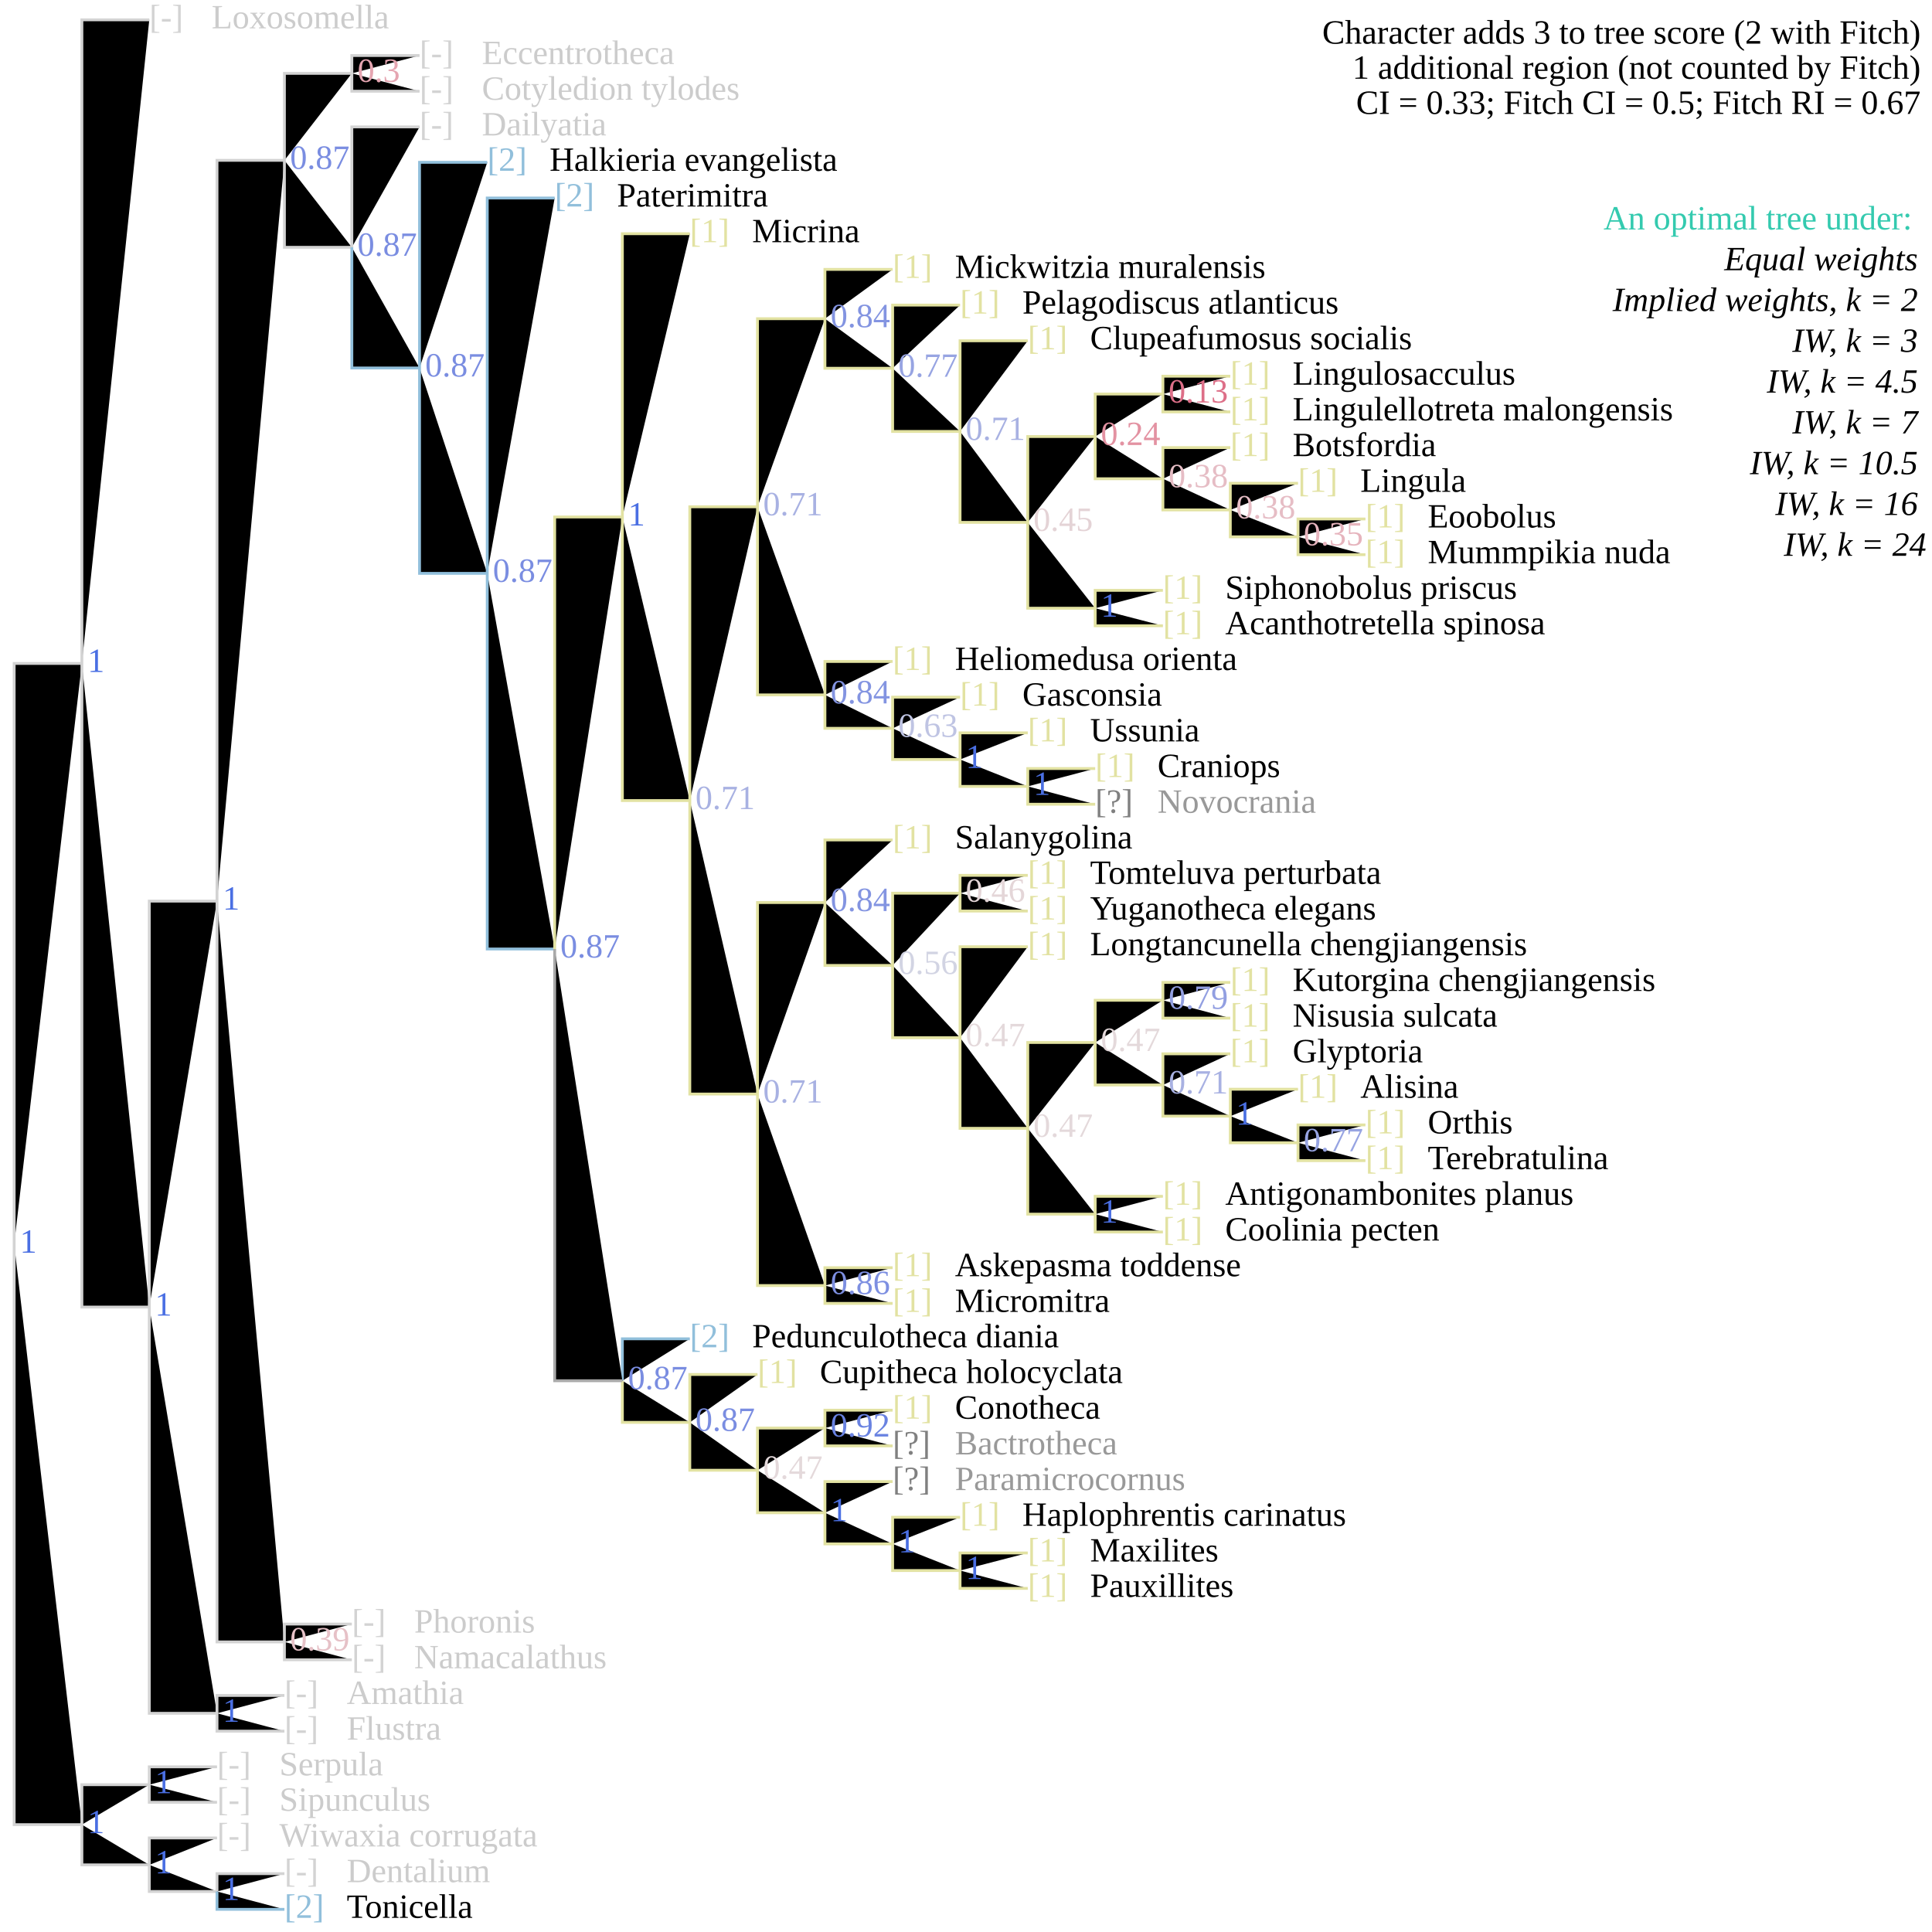
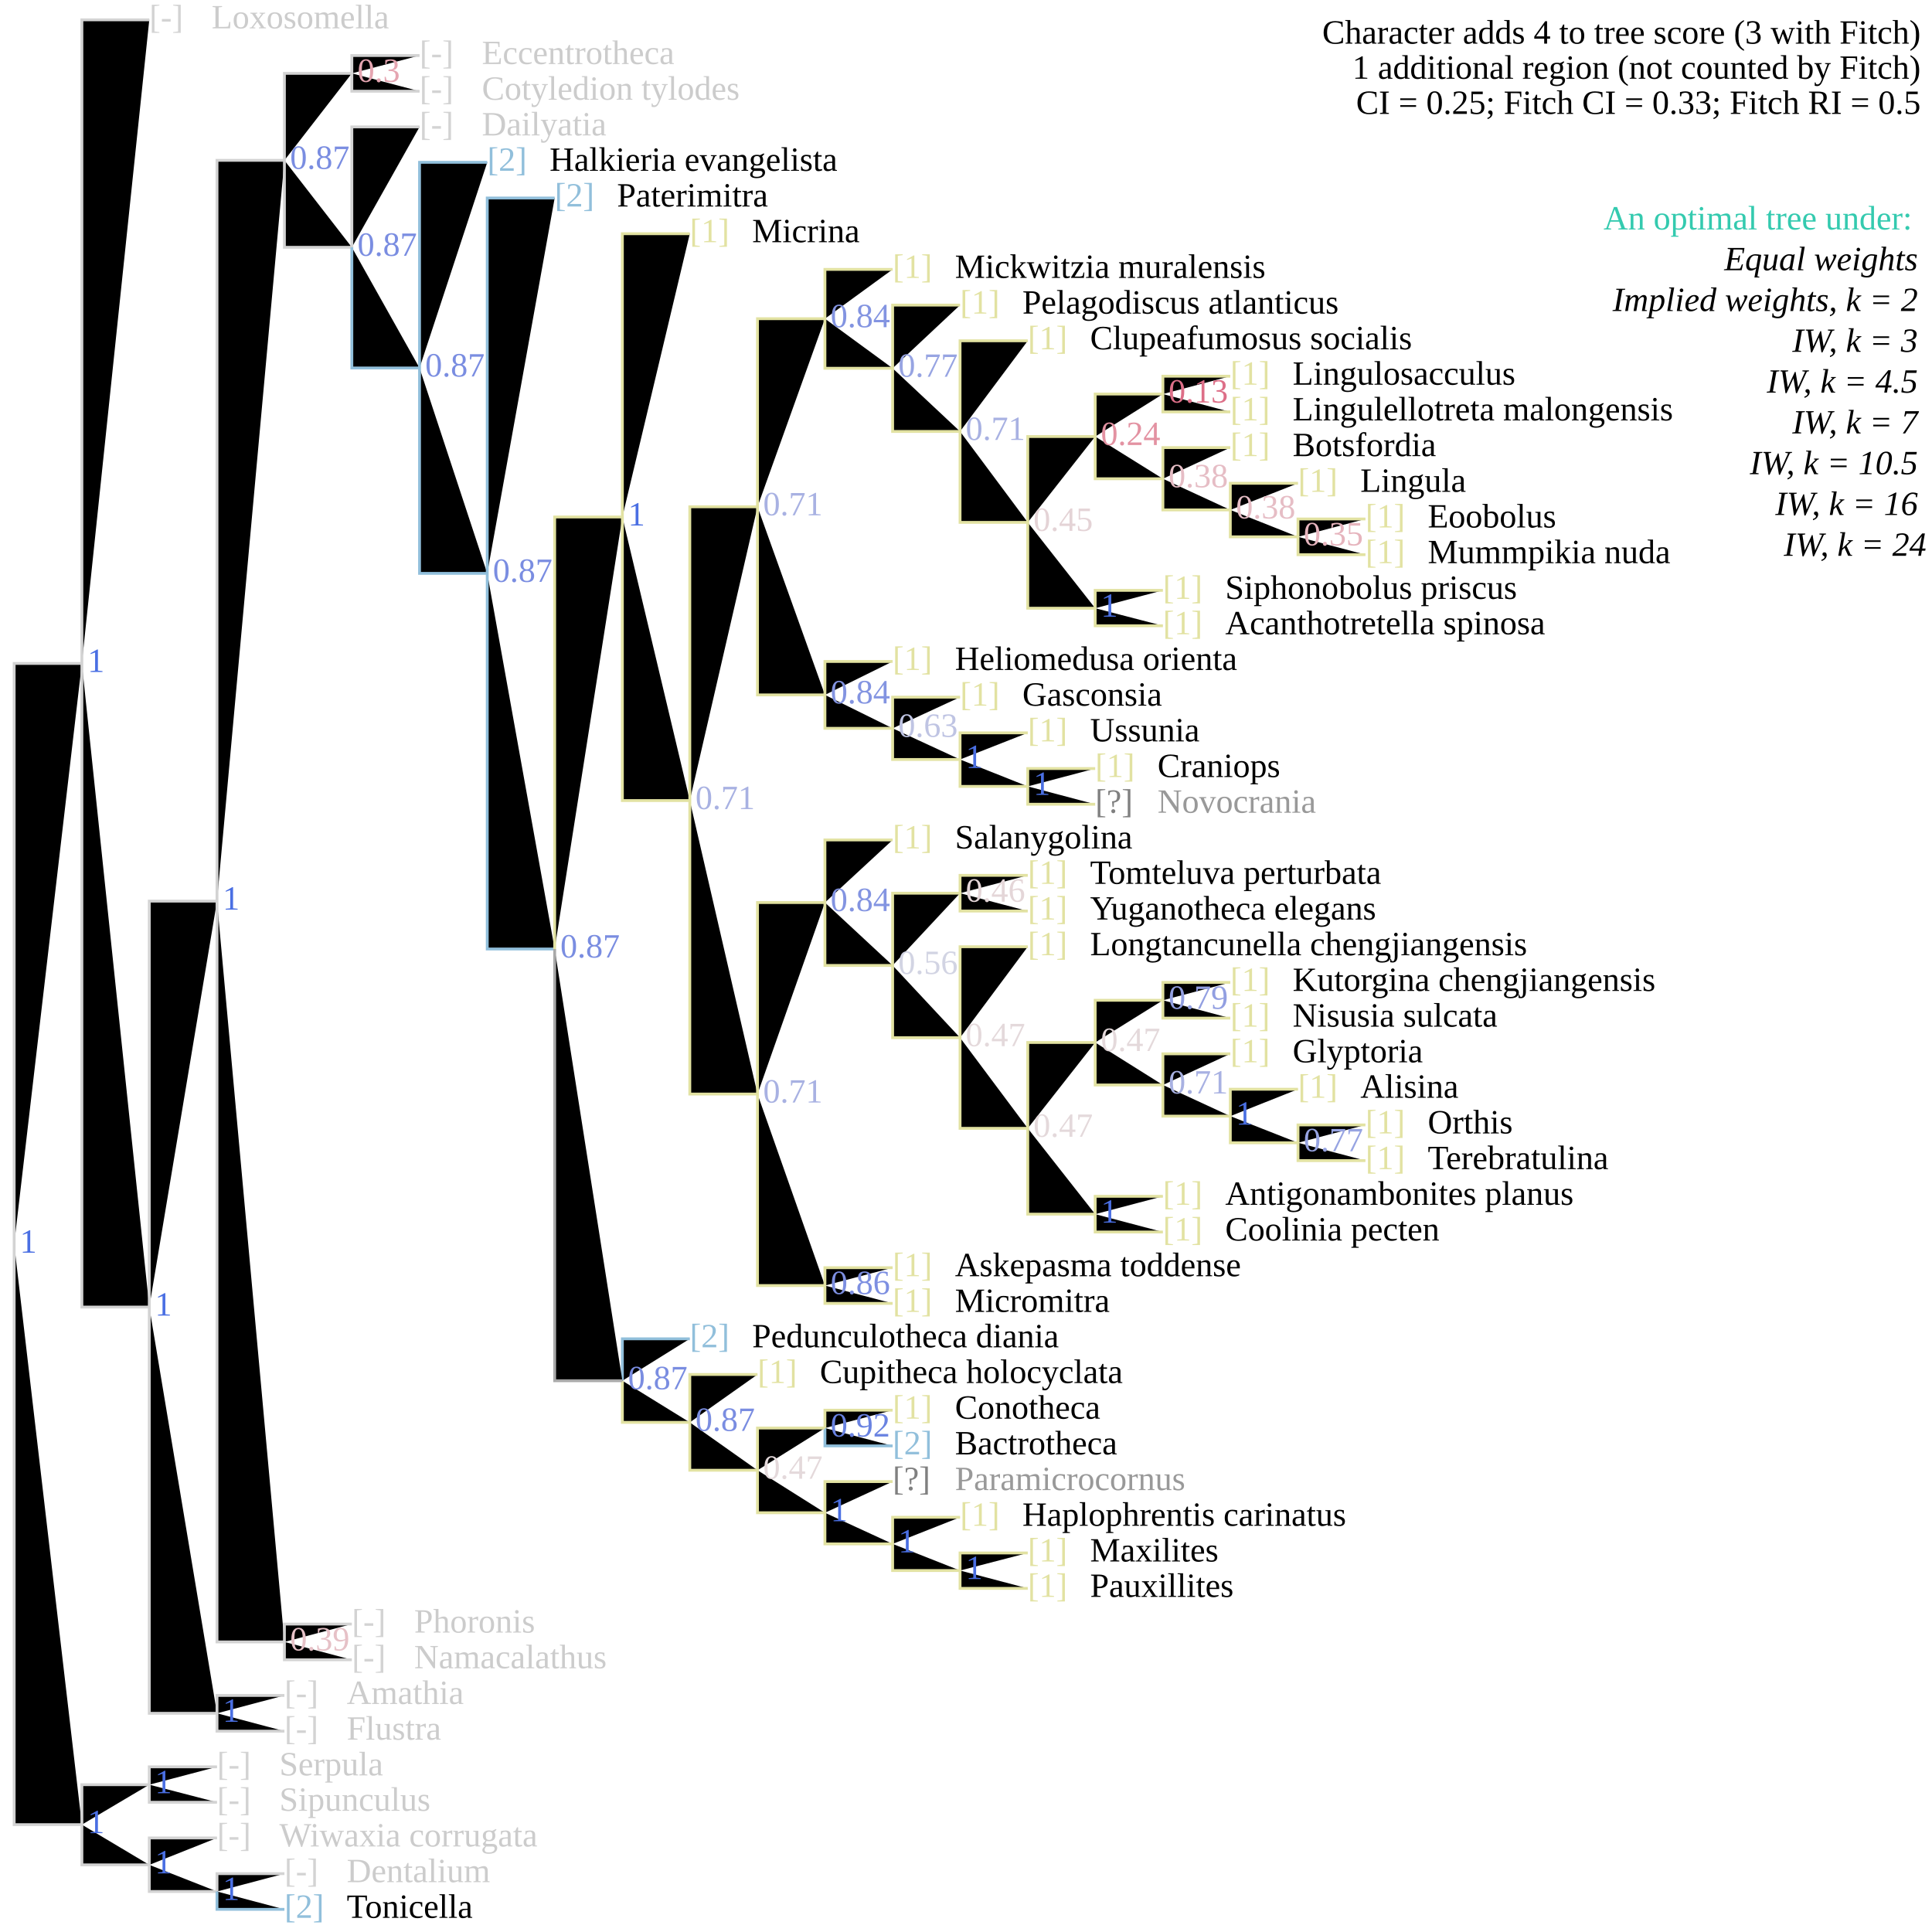
<svg xmlns="http://www.w3.org/2000/svg" version="1.1" width="682" height="682" class="tree" data-char="71">
-   <text x="678" y="15.4" text-anchor="end" class="stepsLabel">Character adds <tspan class="score">3</tspan> to tree score (<tspan class="score fitch">2</tspan> with Fitch)</text>
+   <text x="678" y="15.4" text-anchor="end" class="stepsLabel">Character adds <tspan class="score">4</tspan> to tree score (<tspan class="score fitch">3</tspan> with Fitch)</text>
  <text x="678" y="27.8" text-anchor="end" class="stepsLabel">
    <tspan class="score">1</tspan> additional region (not counted by Fitch)</text>
-   <text x="678" y="40.2" text-anchor="end" class="stepsLabel">CI = 0.33; Fitch CI = 0.5; Fitch RI = 0.67</text>
+   <text x="678" y="40.2" text-anchor="end" class="stepsLabel">CI = 0.25; Fitch CI = 0.33; Fitch RI = 0.5</text>
  <text x="678" y="65" text-anchor="end" class="stepsLabel">
    <tspan dy="16" fill="#34caaf">An optimal tree under:</tspan>
    <tspan x="680" style="font-style:italic" class="thisAn" dy="1.2em">Equal weights</tspan>
    <tspan x="680" style="font-style:italic" class="notThisAn" dy="1.2em">Implied weights, k = 2</tspan>
    <tspan x="680" style="font-style:italic" class="notThisAn" dy="1.2em">IW, k = 3</tspan>
    <tspan x="680" style="font-style:italic" class="notThisAn" dy="1.2em">IW, k = 4.5</tspan>
    <tspan x="680" style="font-style:italic" class="notThisAn" dy="1.2em">IW, k = 7</tspan>
    <tspan x="680" style="font-style:italic" class="notThisAn" dy="1.2em">IW, k = 10.5</tspan>
    <tspan x="680" style="font-style:italic" class="notThisAn" dy="1.2em">IW, k = 16</tspan>
    <tspan x="680" style="font-style:italic" class="notThisAn" dy="1.2em">IW, k = 24</tspan>
  </text>
  <text x="100.4" y="664.4" fill="lightgrey" class="flag">[-]</text>
  <text x="122.4" y="664.4" fill="#ccc" class="taxonLabel">Dentalium</text>
  <text x="100.4" y="677" fill="#91bfdb" class="flag">[2]</text>
  <text x="122.4" y="677" fill="#000" class="taxonLabel">Tonicella</text>
  <text x="76.6" y="651.8" fill="lightgrey" class="flag">[-]</text>
  <text x="98.6" y="651.8" fill="#ccc" class="taxonLabel">Wiwaxia corrugata</text>
  <text x="76.6" y="626.7" fill="lightgrey" class="flag">[-]</text>
  <text x="98.6" y="626.7" fill="#ccc" class="taxonLabel">Serpula</text>
  <text x="76.6" y="639.2" fill="lightgrey" class="flag">[-]</text>
  <text x="98.6" y="639.2" fill="#ccc" class="taxonLabel">Sipunculus</text>
  <text x="100.4" y="601.5" fill="lightgrey" class="flag">[-]</text>
  <text x="122.4" y="601.5" fill="#ccc" class="taxonLabel">Amathia</text>
  <text x="100.4" y="614.1" fill="lightgrey" class="flag">[-]</text>
  <text x="122.4" y="614.1" fill="#ccc" class="taxonLabel">Flustra</text>
  <text x="124.2" y="576.3" fill="lightgrey" class="flag">[-]</text>
  <text x="146.2" y="576.3" fill="#ccc" class="taxonLabel">Phoronis</text>
  <text x="124.2" y="588.9" fill="lightgrey" class="flag">[-]</text>
  <text x="146.2" y="588.9" fill="#ccc" class="taxonLabel">Namacalathus</text>
  <text x="362.8" y="551.2" fill="#e2e2a2" class="flag">[1]</text>
  <text x="384.8" y="551.2" fill="#000" class="taxonLabel">Maxilites</text>
  <text x="362.8" y="563.7" fill="#e2e2a2" class="flag">[1]</text>
  <text x="384.8" y="563.7" fill="#000" class="taxonLabel">Pauxillites</text>
  <text x="338.9" y="538.6" fill="#e2e2a2" class="flag">[1]</text>
  <text x="360.9" y="538.6" fill="#000" class="taxonLabel">Haplophrentis carinatus</text>
  <text x="315.1" y="526" fill="grey" class="flag">[?]</text>
  <text x="337.1" y="526" fill="#999" class="taxonLabel">Paramicrocornus</text>
  <text x="315.1" y="500.8" fill="#e2e2a2" class="flag">[1]</text>
  <text x="337.1" y="500.8" fill="#000" class="taxonLabel">Conotheca</text>
-   <text x="315.1" y="513.4" fill="grey" class="flag">[?]</text>
-   <text x="337.1" y="513.4" fill="#999" class="taxonLabel">Bactrotheca</text>
+   <text x="315.1" y="513.4" fill="#91bfdb" class="flag">[2]</text>
+   <text x="337.1" y="513.4" fill="#000" class="taxonLabel">Bactrotheca</text>
  <text x="267.4" y="488.2" fill="#e2e2a2" class="flag">[1]</text>
  <text x="289.4" y="488.2" fill="#000" class="taxonLabel">Cupitheca holocyclata</text>
  <text x="243.5" y="475.6" fill="#91bfdb" class="flag">[2]</text>
  <text x="265.5" y="475.6" fill="#000" class="taxonLabel">Pedunculotheca diania</text>
  <text x="315.1" y="450.5" fill="#e2e2a2" class="flag">[1]</text>
  <text x="337.1" y="450.5" fill="#000" class="taxonLabel">Askepasma toddense</text>
  <text x="315.1" y="463.1" fill="#e2e2a2" class="flag">[1]</text>
  <text x="337.1" y="463.1" fill="#000" class="taxonLabel">Micromitra</text>
  <text x="410.5" y="425.3" fill="#e2e2a2" class="flag">[1]</text>
  <text x="432.5" y="425.3" fill="#000" class="taxonLabel">Antigonambonites planus</text>
  <text x="410.5" y="437.9" fill="#e2e2a2" class="flag">[1]</text>
  <text x="432.5" y="437.9" fill="#000" class="taxonLabel">Coolinia pecten</text>
  <text x="482" y="400.1" fill="#e2e2a2" class="flag">[1]</text>
  <text x="504" y="400.1" fill="#000" class="taxonLabel">Orthis</text>
  <text x="482" y="412.7" fill="#e2e2a2" class="flag">[1]</text>
  <text x="504" y="412.7" fill="#000" class="taxonLabel">Terebratulina</text>
  <text x="458.2" y="387.5" fill="#e2e2a2" class="flag">[1]</text>
  <text x="480.2" y="387.5" fill="#000" class="taxonLabel">Alisina</text>
  <text x="434.3" y="375" fill="#e2e2a2" class="flag">[1]</text>
  <text x="456.3" y="375" fill="#000" class="taxonLabel">Glyptoria</text>
  <text x="434.3" y="349.8" fill="#e2e2a2" class="flag">[1]</text>
  <text x="456.3" y="349.8" fill="#000" class="taxonLabel">Kutorgina chengjiangensis</text>
  <text x="434.3" y="362.4" fill="#e2e2a2" class="flag">[1]</text>
  <text x="456.3" y="362.4" fill="#000" class="taxonLabel">Nisusia sulcata</text>
  <text x="362.8" y="337.2" fill="#e2e2a2" class="flag">[1]</text>
  <text x="384.8" y="337.2" fill="#000" class="taxonLabel">Longtancunella chengjiangensis</text>
  <text x="362.8" y="312" fill="#e2e2a2" class="flag">[1]</text>
  <text x="384.8" y="312" fill="#000" class="taxonLabel">Tomteluva perturbata</text>
  <text x="362.8" y="324.6" fill="#e2e2a2" class="flag">[1]</text>
  <text x="384.8" y="324.6" fill="#000" class="taxonLabel">Yuganotheca elegans</text>
  <text x="315.1" y="299.5" fill="#e2e2a2" class="flag">[1]</text>
  <text x="337.1" y="299.5" fill="#000" class="taxonLabel">Salanygolina</text>
  <text x="386.6" y="274.3" fill="#e2e2a2" class="flag">[1]</text>
  <text x="408.6" y="274.3" fill="#000" class="taxonLabel">Craniops</text>
  <text x="386.6" y="286.9" fill="grey" class="flag">[?]</text>
  <text x="408.6" y="286.9" fill="#999" class="taxonLabel">Novocrania</text>
  <text x="362.8" y="261.7" fill="#e2e2a2" class="flag">[1]</text>
  <text x="384.8" y="261.7" fill="#000" class="taxonLabel">Ussunia</text>
  <text x="338.9" y="249.1" fill="#e2e2a2" class="flag">[1]</text>
  <text x="360.9" y="249.1" fill="#000" class="taxonLabel">Gasconsia</text>
  <text x="315.1" y="236.5" fill="#e2e2a2" class="flag">[1]</text>
  <text x="337.1" y="236.5" fill="#000" class="taxonLabel">Heliomedusa orienta</text>
  <text x="410.5" y="211.4" fill="#e2e2a2" class="flag">[1]</text>
  <text x="432.5" y="211.4" fill="#000" class="taxonLabel">Siphonobolus priscus</text>
  <text x="410.5" y="223.9" fill="#e2e2a2" class="flag">[1]</text>
  <text x="432.5" y="223.9" fill="#000" class="taxonLabel">Acanthotretella spinosa</text>
  <text x="482" y="186.2" fill="#e2e2a2" class="flag">[1]</text>
  <text x="504" y="186.2" fill="#000" class="taxonLabel">Eoobolus</text>
  <text x="482" y="198.8" fill="#e2e2a2" class="flag">[1]</text>
  <text x="504" y="198.8" fill="#000" class="taxonLabel">Mummpikia nuda</text>
  <text x="458.2" y="173.6" fill="#e2e2a2" class="flag">[1]</text>
  <text x="480.2" y="173.6" fill="#000" class="taxonLabel">Lingula</text>
  <text x="434.3" y="161" fill="#e2e2a2" class="flag">[1]</text>
  <text x="456.3" y="161" fill="#000" class="taxonLabel">Botsfordia</text>
  <text x="434.3" y="135.8" fill="#e2e2a2" class="flag">[1]</text>
  <text x="456.3" y="135.8" fill="#000" class="taxonLabel">Lingulosacculus</text>
  <text x="434.3" y="148.4" fill="#e2e2a2" class="flag">[1]</text>
  <text x="456.3" y="148.4" fill="#000" class="taxonLabel">Lingulellotreta malongensis</text>
  <text x="362.8" y="123.3" fill="#e2e2a2" class="flag">[1]</text>
  <text x="384.8" y="123.3" fill="#000" class="taxonLabel">Clupeafumosus socialis</text>
  <text x="338.9" y="110.7" fill="#e2e2a2" class="flag">[1]</text>
  <text x="360.9" y="110.7" fill="#000" class="taxonLabel">Pelagodiscus atlanticus</text>
  <text x="315.1" y="98.1" fill="#e2e2a2" class="flag">[1]</text>
  <text x="337.1" y="98.1" fill="#000" class="taxonLabel">Mickwitzia muralensis</text>
  <text x="243.5" y="85.5" fill="#e2e2a2" class="flag">[1]</text>
  <text x="265.5" y="85.5" fill="#000" class="taxonLabel">Micrina</text>
  <text x="195.8" y="72.9" fill="#91bfdb" class="flag">[2]</text>
  <text x="217.8" y="72.9" fill="#000" class="taxonLabel">Paterimitra</text>
  <text x="172" y="60.3" fill="#91bfdb" class="flag">[2]</text>
  <text x="194" y="60.3" fill="#000" class="taxonLabel">Halkieria evangelista</text>
  <text x="148.1" y="47.8" fill="lightgrey" class="flag">[-]</text>
  <text x="170.1" y="47.8" fill="#ccc" class="taxonLabel">Dailyatia</text>
  <text x="148.1" y="22.6" fill="lightgrey" class="flag">[-]</text>
  <text x="170.1" y="22.6" fill="#ccc" class="taxonLabel">Eccentrotheca</text>
  <text x="148.1" y="35.2" fill="lightgrey" class="flag">[-]</text>
  <text x="170.1" y="35.2" fill="#ccc" class="taxonLabel">Cotyledion tylodes</text>
  <text x="52.7" y="10" fill="lightgrey" class="flag">[-]</text>
  <text x="74.7" y="10" fill="#ccc" class="taxonLabel">Loxosomella</text>
  <path d="M5,439.2V234.2H28.9M28.9,234.2V7H52.7M28.9,234.2V461.4H52.7M52.7,461.4V318.1H76.6M76.6,318.1V56.6H100.4M100.4,56.6V25.9H124.2M124.2,25.9V19.6H148.1M124.2,25.9V32.2H148.1M100.4,56.6V87.3H124.2M124.2,87.3V44.8H148.1M76.6,318.1V579.6H100.4M100.4,579.6V573.3H124.2M100.4,579.6V585.9H124.2M52.7,461.4V604.8H76.6M76.6,604.8V598.5H100.4M76.6,604.8V611.1H100.4M5,439.2V644.1H28.9M28.9,644.1V630H52.7M52.7,630V623.7H76.6M52.7,630V636.2H76.6M28.9,644.1V658.3H52.7M52.7,658.3V648.8H76.6M52.7,658.3V667.7H76.6M76.6,667.7V661.4H100.4" stroke="lightgrey" class="inapplicable" />
-   <path d="M124.2,87.3V129.9H148.1M148.1,129.9V57.3H172M148.1,129.9V202.4H172M172,202.4V69.9H195.8M172,202.4V335H195.8M219.7,487.4V472.6H243.5M76.6,667.7V674H100.4" stroke="#91bfdb" />
-   <path d="M195.8,335V182.5H219.7M219.7,182.5V82.5H243.5M219.7,182.5V282.6H243.5M243.5,282.6V178.9H267.4M267.4,178.9V112.5H291.2M291.2,112.5V95.1H315.1M291.2,112.5V130H315.1M315.1,130V107.7H338.9M315.1,130V152.3H338.9M338.9,152.3V120.3H362.8M338.9,152.3V184.4H362.8M362.8,184.4V154.1H386.6M386.6,154.1V139.1H410.5M410.5,139.1V132.8H434.3M410.5,139.1V145.4H434.3M386.6,154.1V169H410.5M410.5,169V158H434.3M410.5,169V180H434.3M434.3,180V170.6H458.2M434.3,180V189.5H458.2M458.2,189.5V183.2H482M458.2,189.5V195.8H482M362.8,184.4V214.7H386.6M386.6,214.7V208.4H410.5M386.6,214.7V220.9H410.5M267.4,178.9V245.3H291.2M291.2,245.3V233.5H315.1M291.2,245.3V257.1H315.1M315.1,257.1V246.1H338.9M315.1,257.1V268.1H338.9M338.9,268.1V258.7H362.8M338.9,268.1V277.6H362.8M362.8,277.6V271.3H386.6M362.8,277.6V283.9H386.6M243.5,282.6V386.2H267.4M267.4,386.2V318.6H291.2M291.2,318.6V296.5H315.1M291.2,318.6V340.8H315.1M315.1,340.8V315.3H338.9M338.9,315.3V309H362.8M338.9,315.3V321.6H362.8M315.1,340.8V366.3H338.9M338.9,366.3V334.2H362.8M338.9,366.3V398.3H362.8M362.8,398.3V368H386.6M386.6,368V353.1H410.5M410.5,353.1V346.8H434.3M410.5,353.1V359.4H434.3M386.6,368V383H410.5M410.5,383V372H434.3M410.5,383V394H434.3M434.3,394V384.5H458.2M434.3,394V403.4H458.2M458.2,403.4V397.1H482M458.2,403.4V409.7H482M362.8,398.3V428.6H386.6M386.6,428.6V422.3H410.5M386.6,428.6V434.9H410.5M267.4,386.2V453.8H291.2M291.2,453.8V447.5H315.1M291.2,453.8V460.1H315.1M219.7,487.4V502.1H243.5M243.5,502.1V485.2H267.4M243.5,502.1V519H267.4M267.4,519V504.1H291.2M291.2,504.1V497.8H315.1M291.2,504.1V510.4H315.1M267.4,519V534H291.2M291.2,534V523H315.1M291.2,534V545H315.1M315.1,545V535.6H338.9M315.1,545V554.4H338.9M338.9,554.4V548.2H362.8M338.9,554.4V560.7H362.8" stroke="#e2e2a2" />
+   <path d="M124.2,87.3V129.9H148.1M148.1,129.9V57.3H172M148.1,129.9V202.4H172M172,202.4V69.9H195.8M172,202.4V335H195.8M219.7,487.4V472.6H243.5M291.2,504.1V510.4H315.1M76.6,667.7V674H100.4" stroke="#91bfdb" />
+   <path d="M195.8,335V182.5H219.7M219.7,182.5V82.5H243.5M219.7,182.5V282.6H243.5M243.5,282.6V178.9H267.4M267.4,178.9V112.5H291.2M291.2,112.5V95.1H315.1M291.2,112.5V130H315.1M315.1,130V107.7H338.9M315.1,130V152.3H338.9M338.9,152.3V120.3H362.8M338.9,152.3V184.4H362.8M362.8,184.4V154.1H386.6M386.6,154.1V139.1H410.5M410.5,139.1V132.8H434.3M410.5,139.1V145.4H434.3M386.6,154.1V169H410.5M410.5,169V158H434.3M410.5,169V180H434.3M434.3,180V170.6H458.2M434.3,180V189.5H458.2M458.2,189.5V183.2H482M458.2,189.5V195.8H482M362.8,184.4V214.7H386.6M386.6,214.7V208.4H410.5M386.6,214.7V220.9H410.5M267.4,178.9V245.3H291.2M291.2,245.3V233.5H315.1M291.2,245.3V257.1H315.1M315.1,257.1V246.1H338.9M315.1,257.1V268.1H338.9M338.9,268.1V258.7H362.8M338.9,268.1V277.6H362.8M362.8,277.6V271.3H386.6M362.8,277.6V283.9H386.6M243.5,282.6V386.2H267.4M267.4,386.2V318.6H291.2M291.2,318.6V296.5H315.1M291.2,318.6V340.8H315.1M315.1,340.8V315.3H338.9M338.9,315.3V309H362.8M338.9,315.3V321.6H362.8M315.1,340.8V366.3H338.9M338.9,366.3V334.2H362.8M338.9,366.3V398.3H362.8M362.8,398.3V368H386.6M386.6,368V353.1H410.5M410.5,353.1V346.8H434.3M410.5,353.1V359.4H434.3M386.6,368V383H410.5M410.5,383V372H434.3M410.5,383V394H434.3M434.3,394V384.5H458.2M434.3,394V403.4H458.2M458.2,403.4V397.1H482M458.2,403.4V409.7H482M362.8,398.3V428.6H386.6M386.6,428.6V422.3H410.5M386.6,428.6V434.9H410.5M267.4,386.2V453.8H291.2M291.2,453.8V447.5H315.1M291.2,453.8V460.1H315.1M219.7,487.4V502.1H243.5M243.5,502.1V485.2H267.4M243.5,502.1V519H267.4M267.4,519V504.1H291.2M291.2,504.1V497.8H315.1M267.4,519V534H291.2M291.2,534V523H315.1M291.2,534V545H315.1M315.1,545V535.6H338.9M315.1,545V554.4H338.9M338.9,554.4V548.2H362.8M338.9,554.4V560.7H362.8" stroke="#e2e2a2" />
  <path d="M195.8,335V487.4H219.7" stroke="darkgrey" />
  <text x="7" y="442.2" class="node" fill="#4A6FE3">1</text>
  <text x="30.9" y="237.2" class="node" fill="#4A6FE3">1</text>
  <text x="54.7" y="464.4" class="node" fill="#4A6FE3">1</text>
  <text x="78.6" y="321.1" class="node" fill="#4A6FE3">1</text>
  <text x="102.4" y="59.6" class="node" fill="#7A8DE1">0.87</text>
  <text x="126.2" y="28.9" class="node" fill="#E5A5B1">0.3</text>
  <text x="126.2" y="90.3" class="node" fill="#7A8DE1">0.87</text>
  <text x="150.1" y="132.9" class="node" fill="#7A8DE1">0.87</text>
  <text x="174" y="205.4" class="node" fill="#7A8DE1">0.87</text>
  <text x="197.8" y="338" class="node" fill="#7A8DE1">0.87</text>
  <text x="221.7" y="185.5" class="node" fill="#4A6FE3">1</text>
  <text x="245.5" y="285.6" class="node" fill="#A8B1E2">0.71</text>
  <text x="269.4" y="181.9" class="node" fill="#A8B1E2">0.71</text>
  <text x="293.2" y="115.5" class="node" fill="#8394E1">0.84</text>
  <text x="317.1" y="133" class="node" fill="#97A4E2">0.77</text>
  <text x="340.9" y="155.3" class="node" fill="#A8B1E2">0.71</text>
  <text x="364.8" y="187.4" class="node" fill="#E4D3D6">0.45</text>
  <text x="388.6" y="157.1" class="node" fill="#E392A2">0.24</text>
  <text x="412.5" y="142.1" class="node" fill="#DD6F88">0.13</text>
  <text x="412.5" y="172" class="node" fill="#E6BDC5">0.38</text>
  <text x="436.3" y="183" class="node" fill="#E6BDC5">0.38</text>
  <text x="460.2" y="192.5" class="node" fill="#E6B4BD">0.35</text>
  <text x="388.6" y="217.7" class="node" fill="#4A6FE3">1</text>
  <text x="293.2" y="248.3" class="node" fill="#8394E1">0.84</text>
  <text x="317.1" y="260.1" class="node" fill="#BFC4E3">0.63</text>
  <text x="340.9" y="271.1" class="node" fill="#4A6FE3">1</text>
  <text x="364.8" y="280.6" class="node" fill="#4A6FE3">1</text>
  <text x="269.4" y="389.2" class="node" fill="#A8B1E2">0.71</text>
  <text x="293.2" y="321.6" class="node" fill="#8394E1">0.84</text>
  <text x="317.1" y="343.8" class="node" fill="#D2D4E3">0.56</text>
  <text x="340.9" y="318.3" class="node" fill="#E4D6D8">0.46</text>
  <text x="340.9" y="369.3" class="node" fill="#E4D9DB">0.47</text>
  <text x="364.8" y="401.3" class="node" fill="#E4D9DB">0.47</text>
  <text x="388.6" y="371" class="node" fill="#E4D9DB">0.47</text>
  <text x="412.5" y="356.1" class="node" fill="#929FE1">0.79</text>
  <text x="412.5" y="386" class="node" fill="#A8B1E2">0.71</text>
  <text x="436.3" y="397" class="node" fill="#4A6FE3">1</text>
  <text x="460.2" y="406.4" class="node" fill="#97A4E2">0.77</text>
  <text x="388.6" y="431.6" class="node" fill="#4A6FE3">1</text>
  <text x="293.2" y="456.8" class="node" fill="#7D8FE1">0.86</text>
  <text x="221.7" y="490.4" class="node" fill="#7A8DE1">0.87</text>
  <text x="245.5" y="505.1" class="node" fill="#7A8DE1">0.87</text>
  <text x="269.4" y="522" class="node" fill="#E4D9DB">0.47</text>
  <text x="293.2" y="507.1" class="node" fill="#6982E1">0.92</text>
  <text x="293.2" y="537" class="node" fill="#4A6FE3">1</text>
  <text x="317.1" y="548" class="node" fill="#4A6FE3">1</text>
  <text x="340.9" y="557.4" class="node" fill="#4A6FE3">1</text>
  <text x="102.4" y="582.6" class="node" fill="#E6C1C7">0.39</text>
  <text x="78.6" y="607.8" class="node" fill="#4A6FE3">1</text>
  <text x="30.9" y="647.1" class="node" fill="#4A6FE3">1</text>
  <text x="54.7" y="633" class="node" fill="#4A6FE3">1</text>
  <text x="54.7" y="661.3" class="node" fill="#4A6FE3">1</text>
  <text x="78.6" y="670.7" class="node" fill="#4A6FE3">1</text>
</svg>
